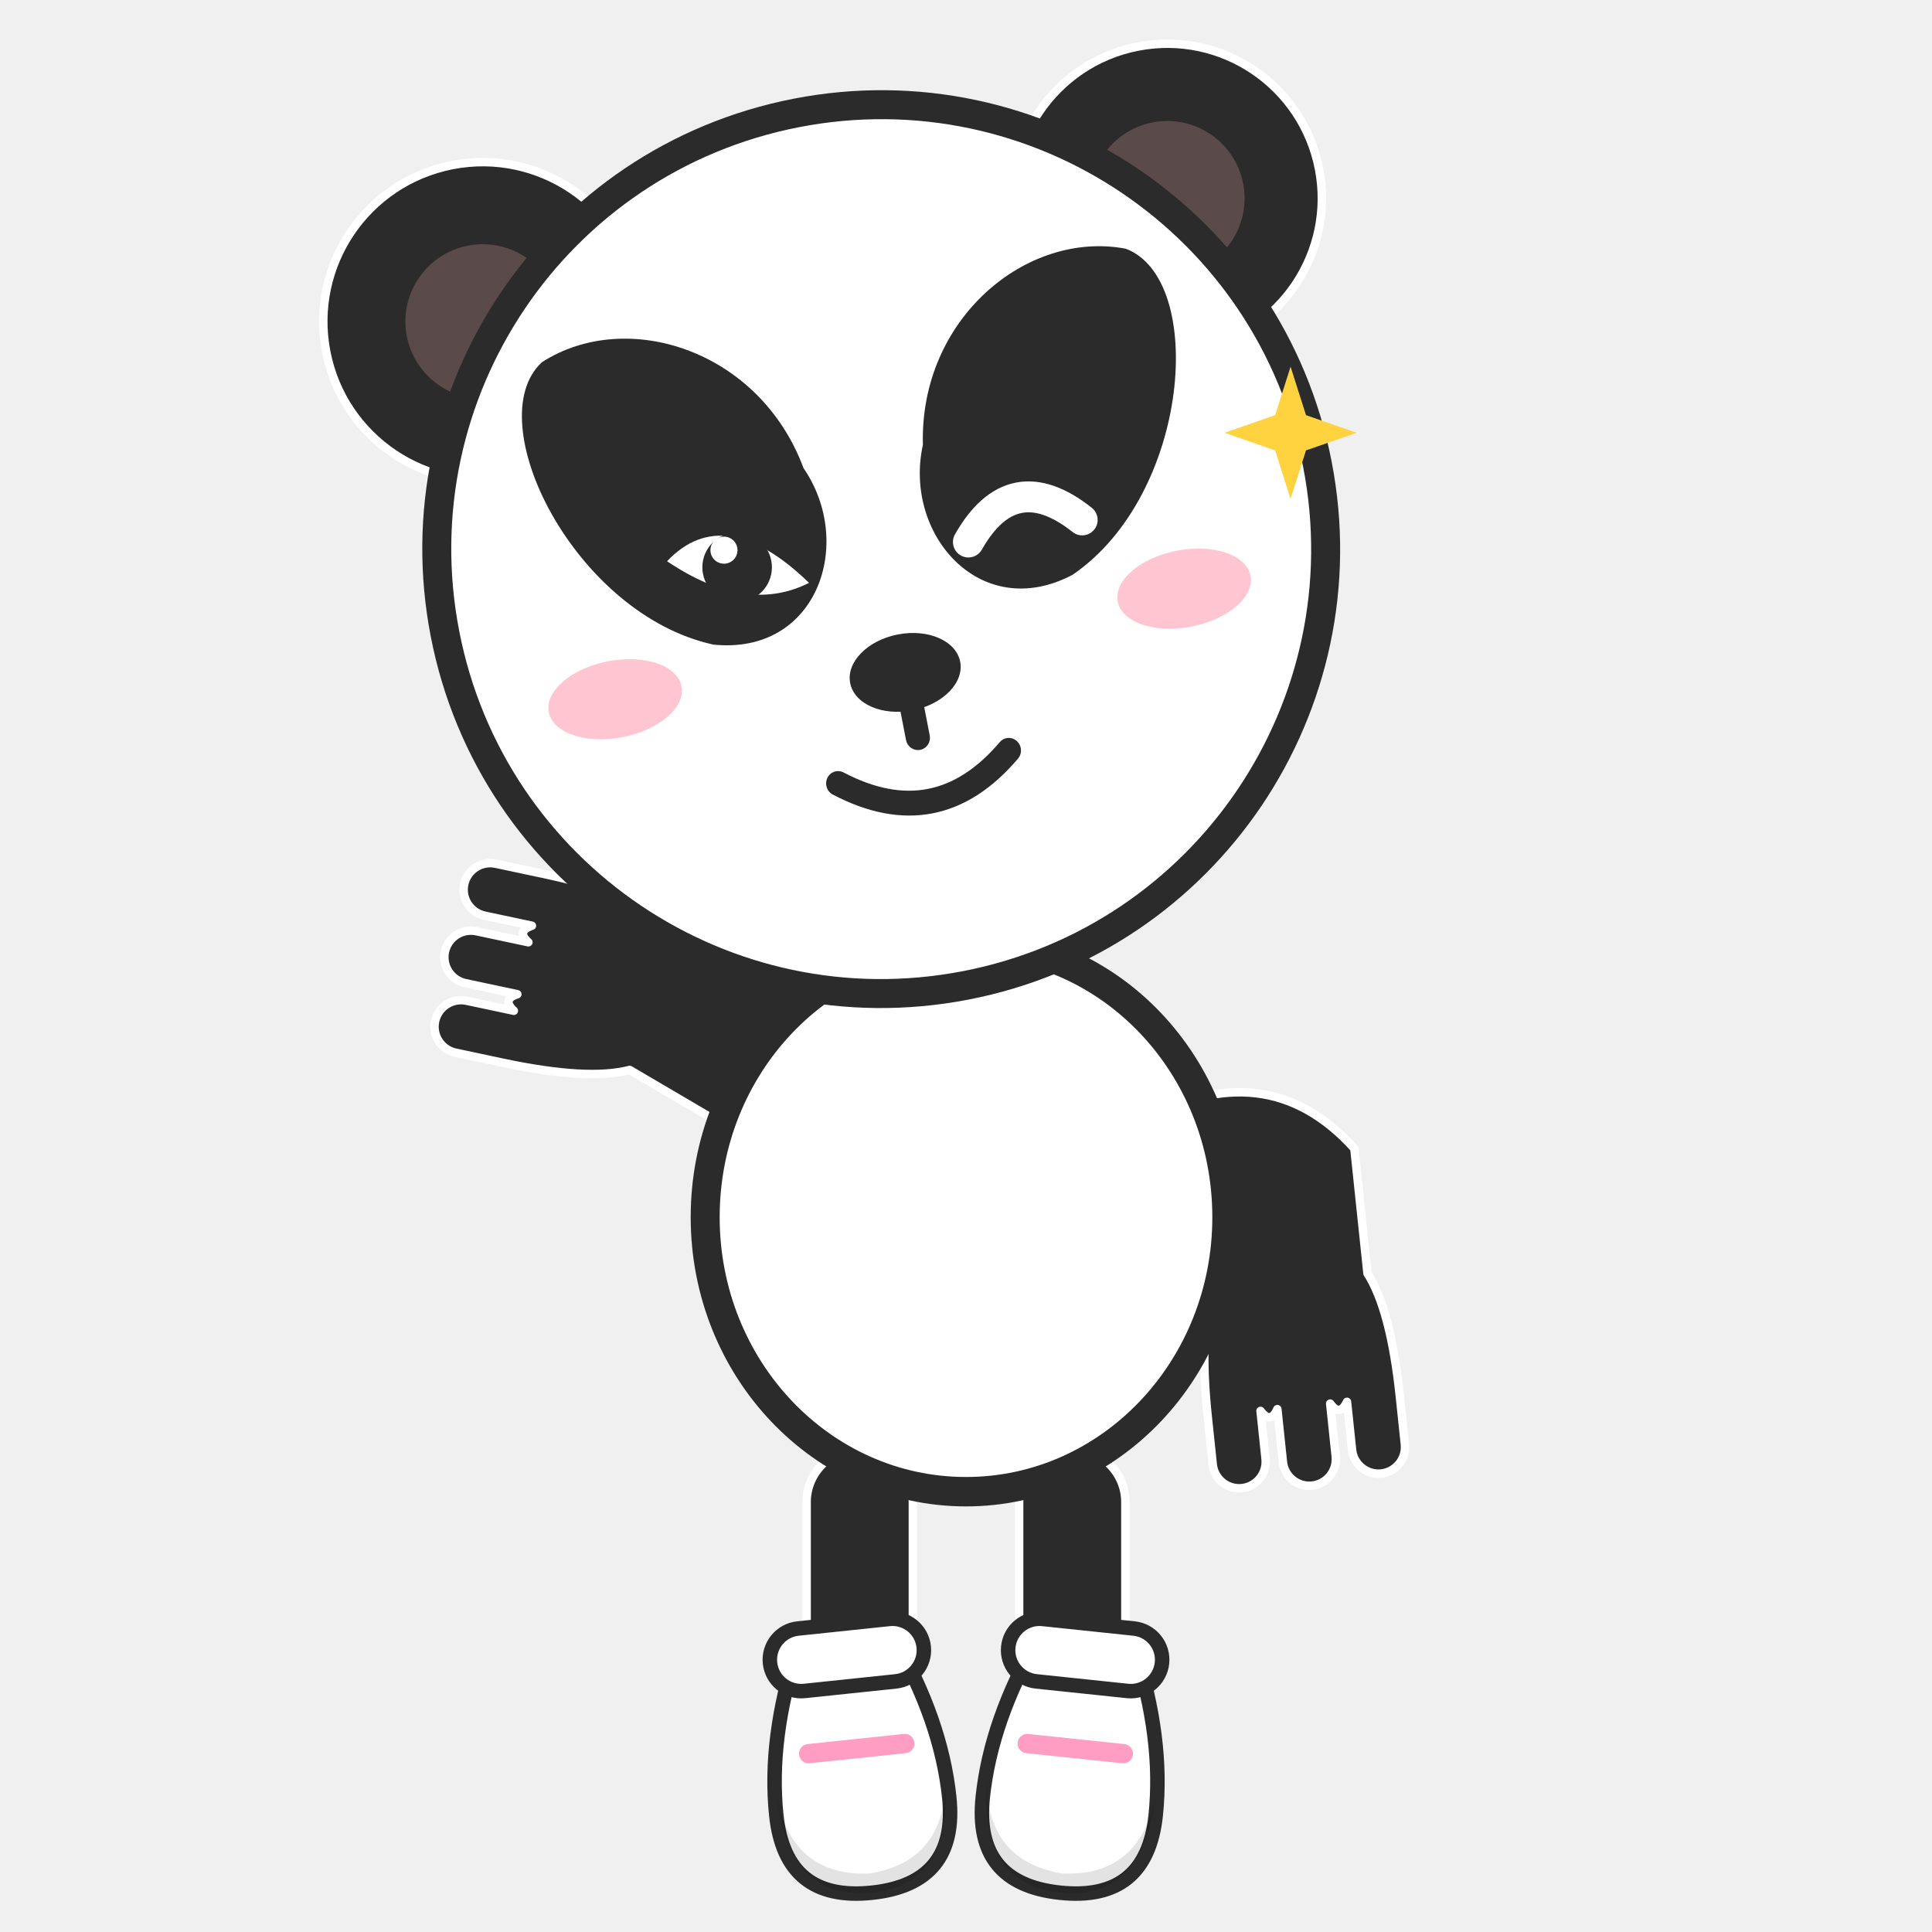
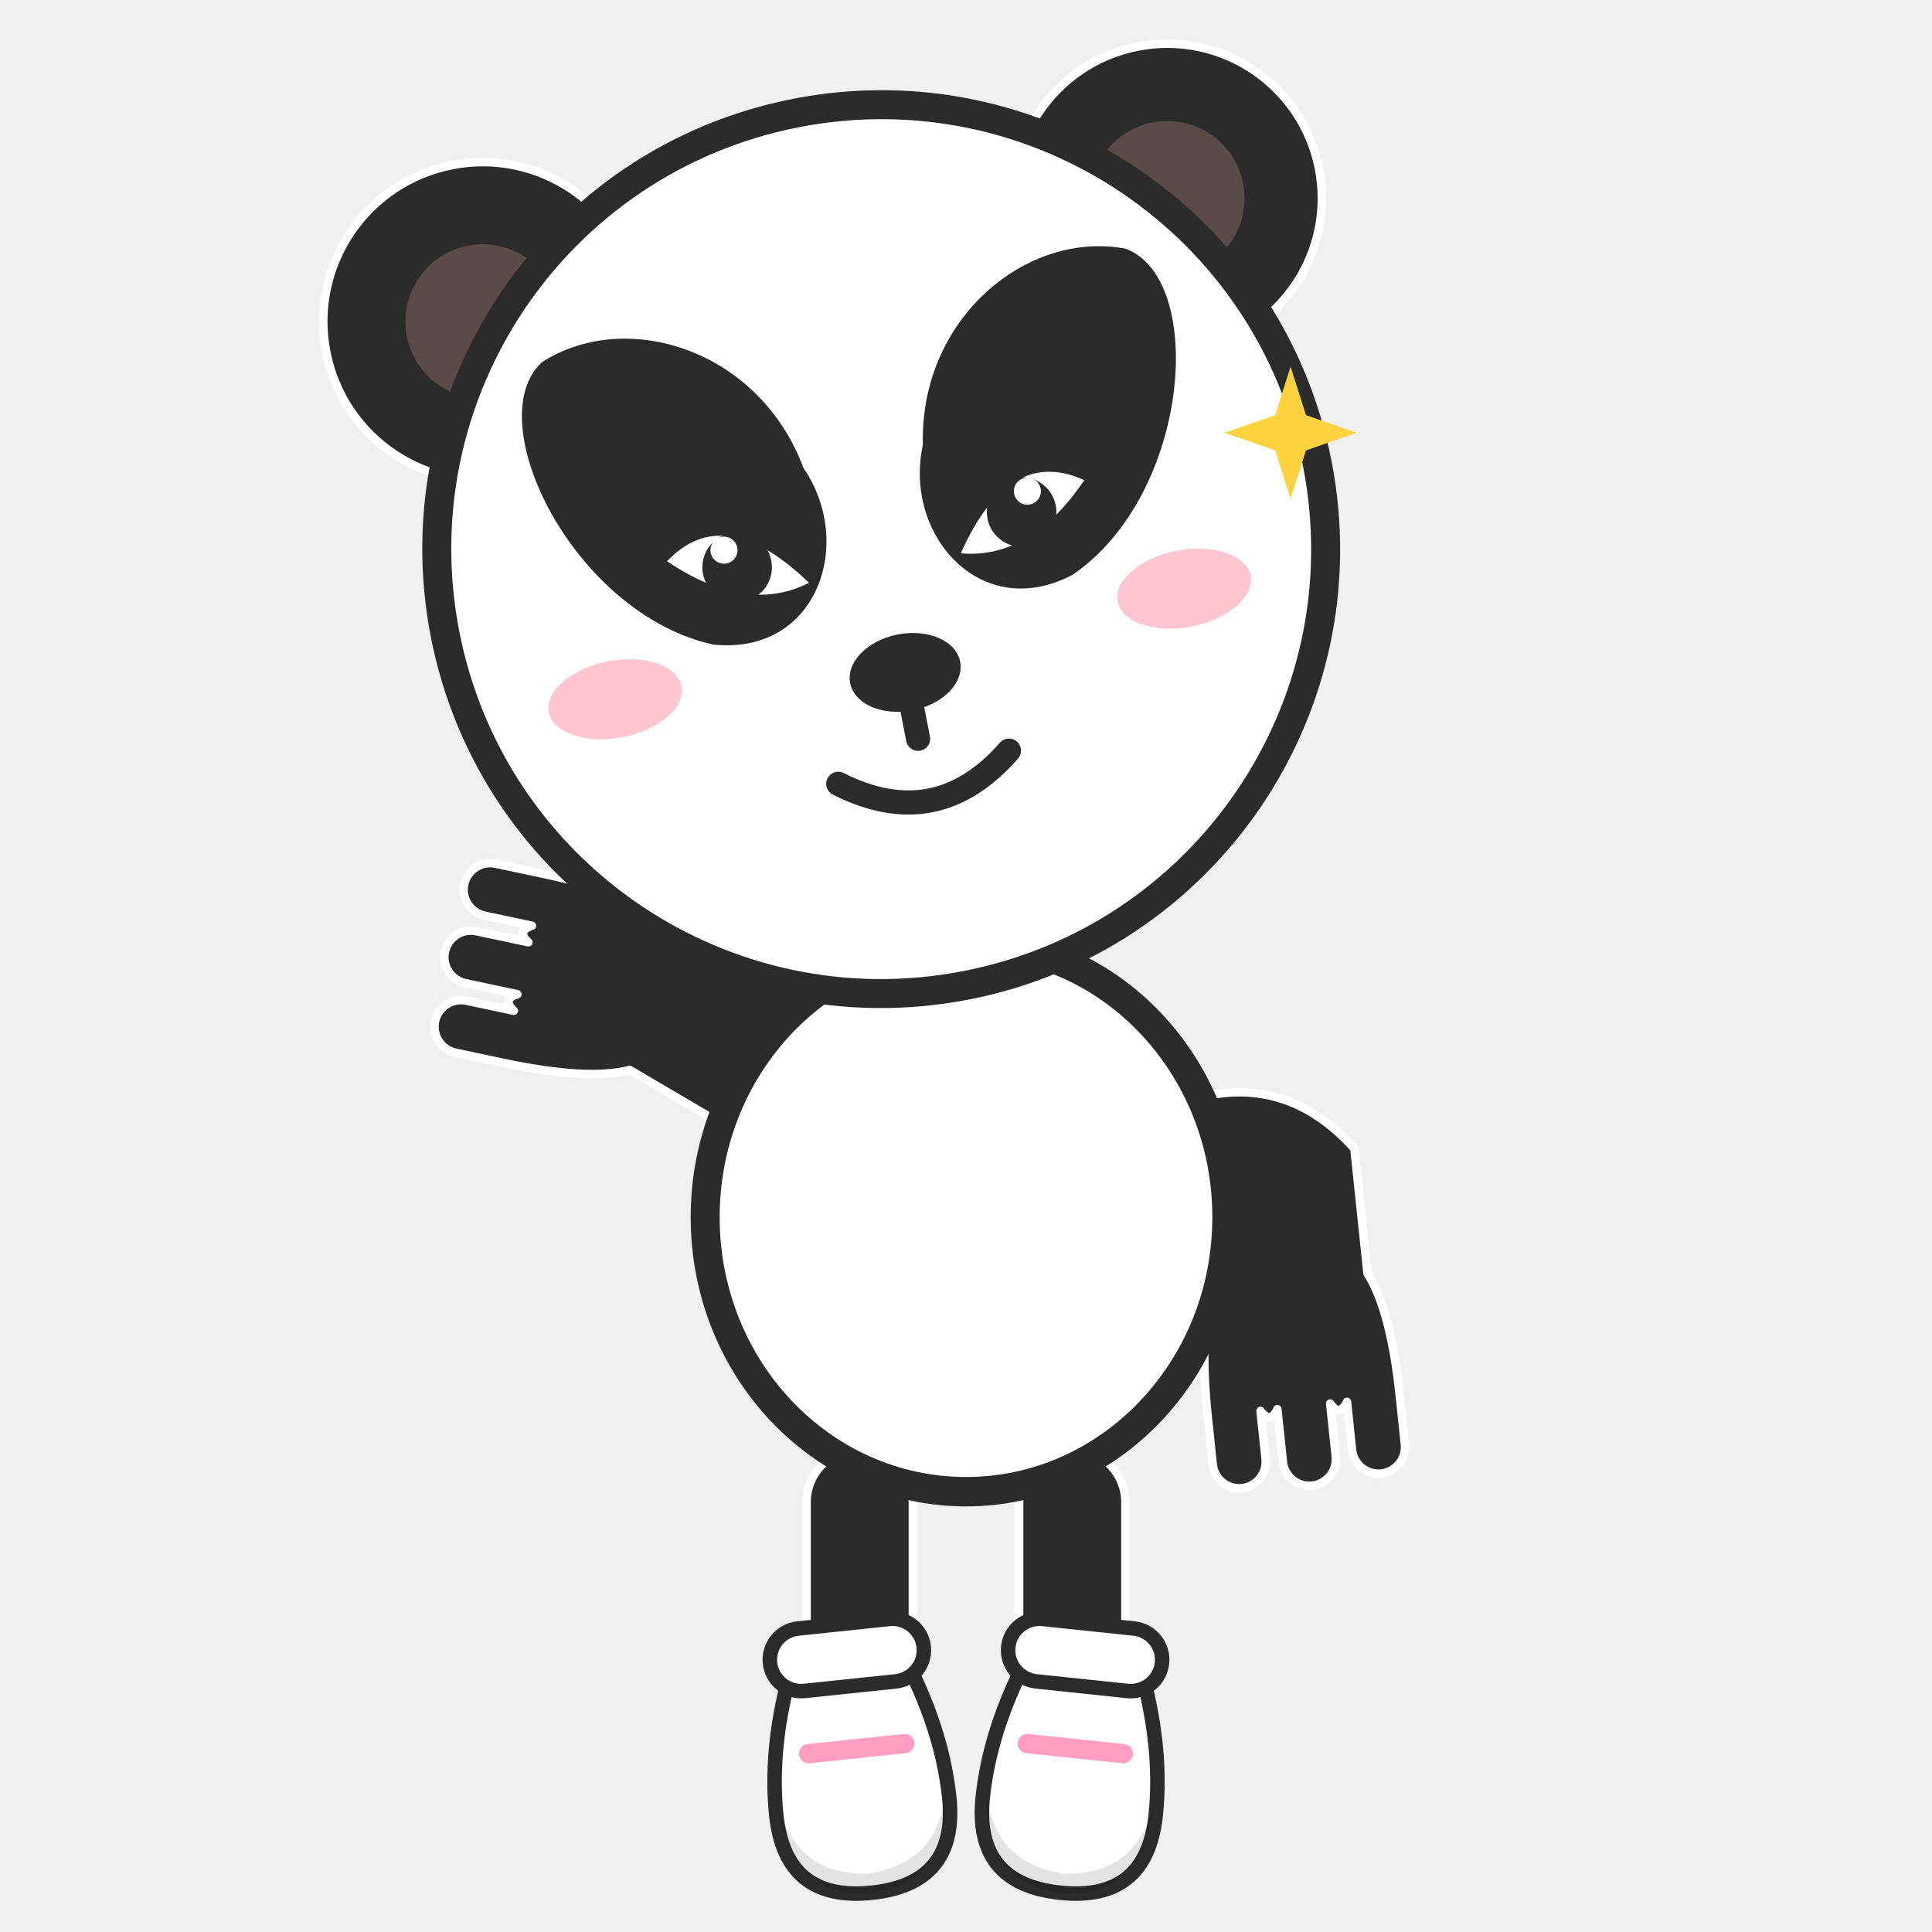
<svg xmlns="http://www.w3.org/2000/svg" viewBox="0 0 200 200" width="200" height="200" role="img" aria-label="Panda guino">
  <defs>
    <g id="foot">
      <path d="M84 170Q80 179 80 187Q80 196 89 196Q98 196 98 187Q98 179 94 170Z" fill="#fff" stroke="#2b2b2b" stroke-width="1.5" />
      <path d="M80.2 185Q80.5 196 89 196Q97.5 196 97.8 185Q97 193.5 89 194Q81 193.5 80.2 185Z" fill="#000" opacity="0.11" />
      <rect x="81" y="168" width="16" height="6.5" rx="3.25" fill="#fff" stroke="#2b2b2b" stroke-width="1.5" />
      <path d="M84 181H94" fill="none" stroke="#ff9ec2" stroke-width="2" stroke-linecap="round" />
    </g>
    <path id="patch" d="M71 29C63 33 67 55 80 62C90 66 97 56 94 47C93 34 81 26 71 29Z" fill="#2b2b2b" />
    <path id="spark" d="M0 -6 L1.4 -1.6 L6 0 L1.4 1.6 L0 6 L-1.4 1.6 L-6 0 L-1.4 -1.6 Z" />
    <path id="arm" d="M82 116Q68 110 60 121L60 134Q58 138 58 147L58 152A2.75 2.75 0 0 0 63.5 152L63.5 147Q64.4 148.5 65.25 147L65.25 152.5A2.75 2.75 0 0 0 70.75 152.5L70.75 147Q71.6 148.5 72.5 147L72.5 152A2.75 2.75 0 0 0 78 152L78 147Q78 138 76 134L82 116Z" />
  </defs>
  <g class="panda" data-emotion="guino" fill="#2b2b2b" stroke-linejoin="round">
    <g class="legs" stroke="#fff" stroke-width="0.875">
      <rect x="83.5" y="150" width="11" height="30" rx="5.5" />
      <rect x="105.5" y="150" width="11" height="30" rx="5.5" />
    </g>
    <use href="#foot" transform="translate(0 0.00) rotate(-6 89 184)" />
    <use href="#foot" transform="translate(0 0.00) matrix(-1 0 0 1 200 0) rotate(-6 89 184)" />
    <g class="arms" stroke="#fff" stroke-width="0.875">
      <g transform="rotate(0.00 80 118) rotate(102 80 118)">
        <use href="#arm" />
      </g>
      <g transform="rotate(2.00 120 118) matrix(-1 0 0 1 200 0) rotate(8 80 118)">
        <use href="#arm" />
      </g>
    </g>
    <ellipse transform="translate(100 126) scale(1 1.015) translate(-100 -126)" class="body" cx="100" cy="126" rx="27" ry="28" fill="#fff" stroke="#2b2b2b" stroke-width="3" />
    <g class="head" transform="rotate(-3.00 100 102) translate(0 0.00) rotate(-8 100 102)">
      <g class="ears" stroke="#fff" stroke-width="0.875">
        <circle cx="64" cy="25" r="16.5" />
        <circle cx="136" cy="26" r="16" />
      </g>
      <circle cx="64" cy="25" r="8" fill="#5b4a4a" />
      <circle cx="136" cy="26" r="8" fill="#5b4a4a" />
      <circle class="skull" cx="100" cy="56" r="46" fill="#fff" stroke="#2b2b2b" stroke-width="3" />
      <g class="patches">
        <use href="#patch" transform="translate(85 50) rotate(-5) translate(-85 -50)" />
        <use href="#patch" transform="matrix(-1 0 0 1 200 0) translate(85 50) rotate(-5) translate(-85 -50)" />
      </g>
      <g transform="translate(0.00 0) translate(100 55) scale(1.000 1.000) translate(-100 -55)" class="eyes">
        <path d="M78 53 Q85 48 92 58 Q85 60 78 53 Z" fill="#fff" />
        <circle cx="85" cy="55" r="3.6" fill="#2b2b2b" />
        <circle cx="84" cy="53" r="1.4" fill="#fff" />
-         <path d="M109 57 Q115 50 121 57" fill="none" stroke="#fff" stroke-width="3.2" stroke-linecap="round" />
+         <path d="M122 53 Q115 48 108 58 Q115 60 122 53 Z" fill="#fff" />
+         <circle cx="115" cy="55" r="3.6" fill="#2b2b2b" />
+         <circle cx="116" cy="53" r="1.4" fill="#fff" />
      </g>
      <ellipse class="nose" cx="100" cy="69" rx="5.8" ry="4" />
-       <g transform="translate(0.00 0) translate(100 80) scale(1 1.030) translate(-100 -80)" class="mouth">
+       <g transform="translate(0.00 0) translate(100 80) scale(1 1.000) translate(-100 -80)" class="mouth">
        <path d="M100 73 V76 M91 79 Q100 86 109 79" fill="none" stroke="#2b2b2b" stroke-width="2.5" stroke-linecap="round" />
      </g>
      <g class="blush" fill="#ffb3c1" opacity="0.75">
        <ellipse cx="70" cy="66" rx="7" ry="4" />
        <ellipse cx="130" cy="66" rx="7" ry="4" />
      </g>
    </g>
    <g transform="translate(0.00 0.00) translate(100 40) scale(1.200) translate(-100 -40)" opacity="1.00" class="extra" fill="#ffd23f">
      <use href="#spark" transform="translate(128 44) scale(0.95)" />
    </g>
  </g>
</svg>
